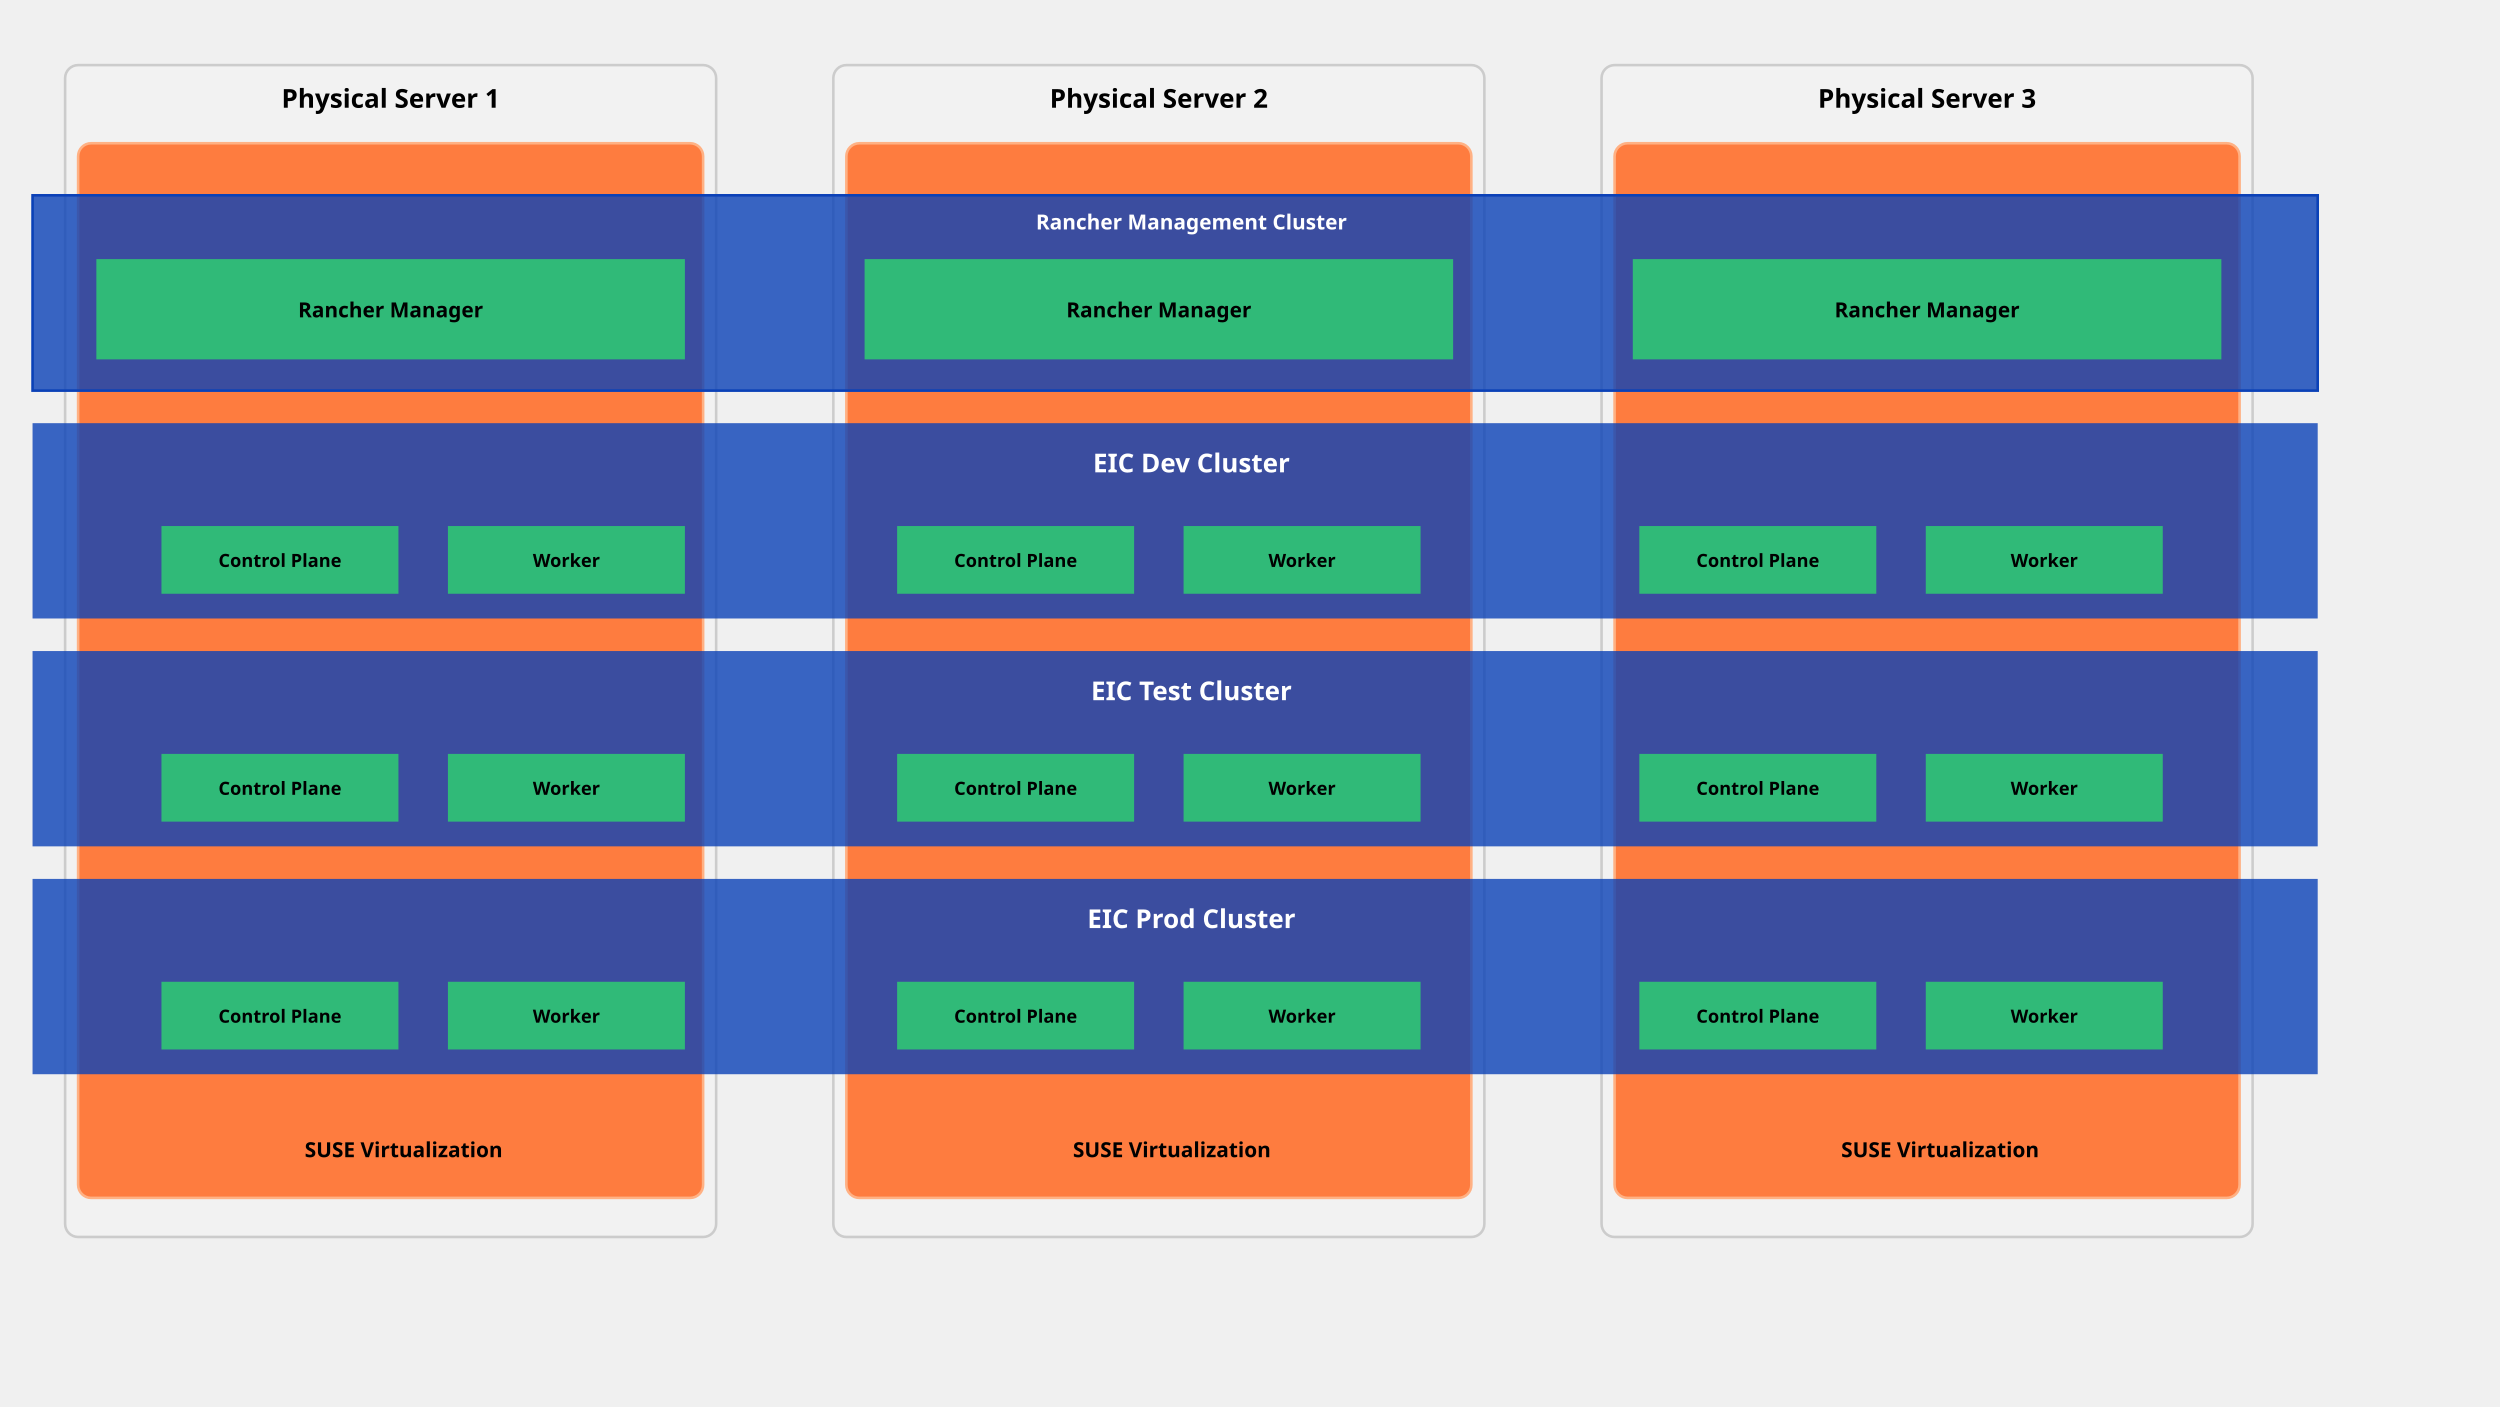
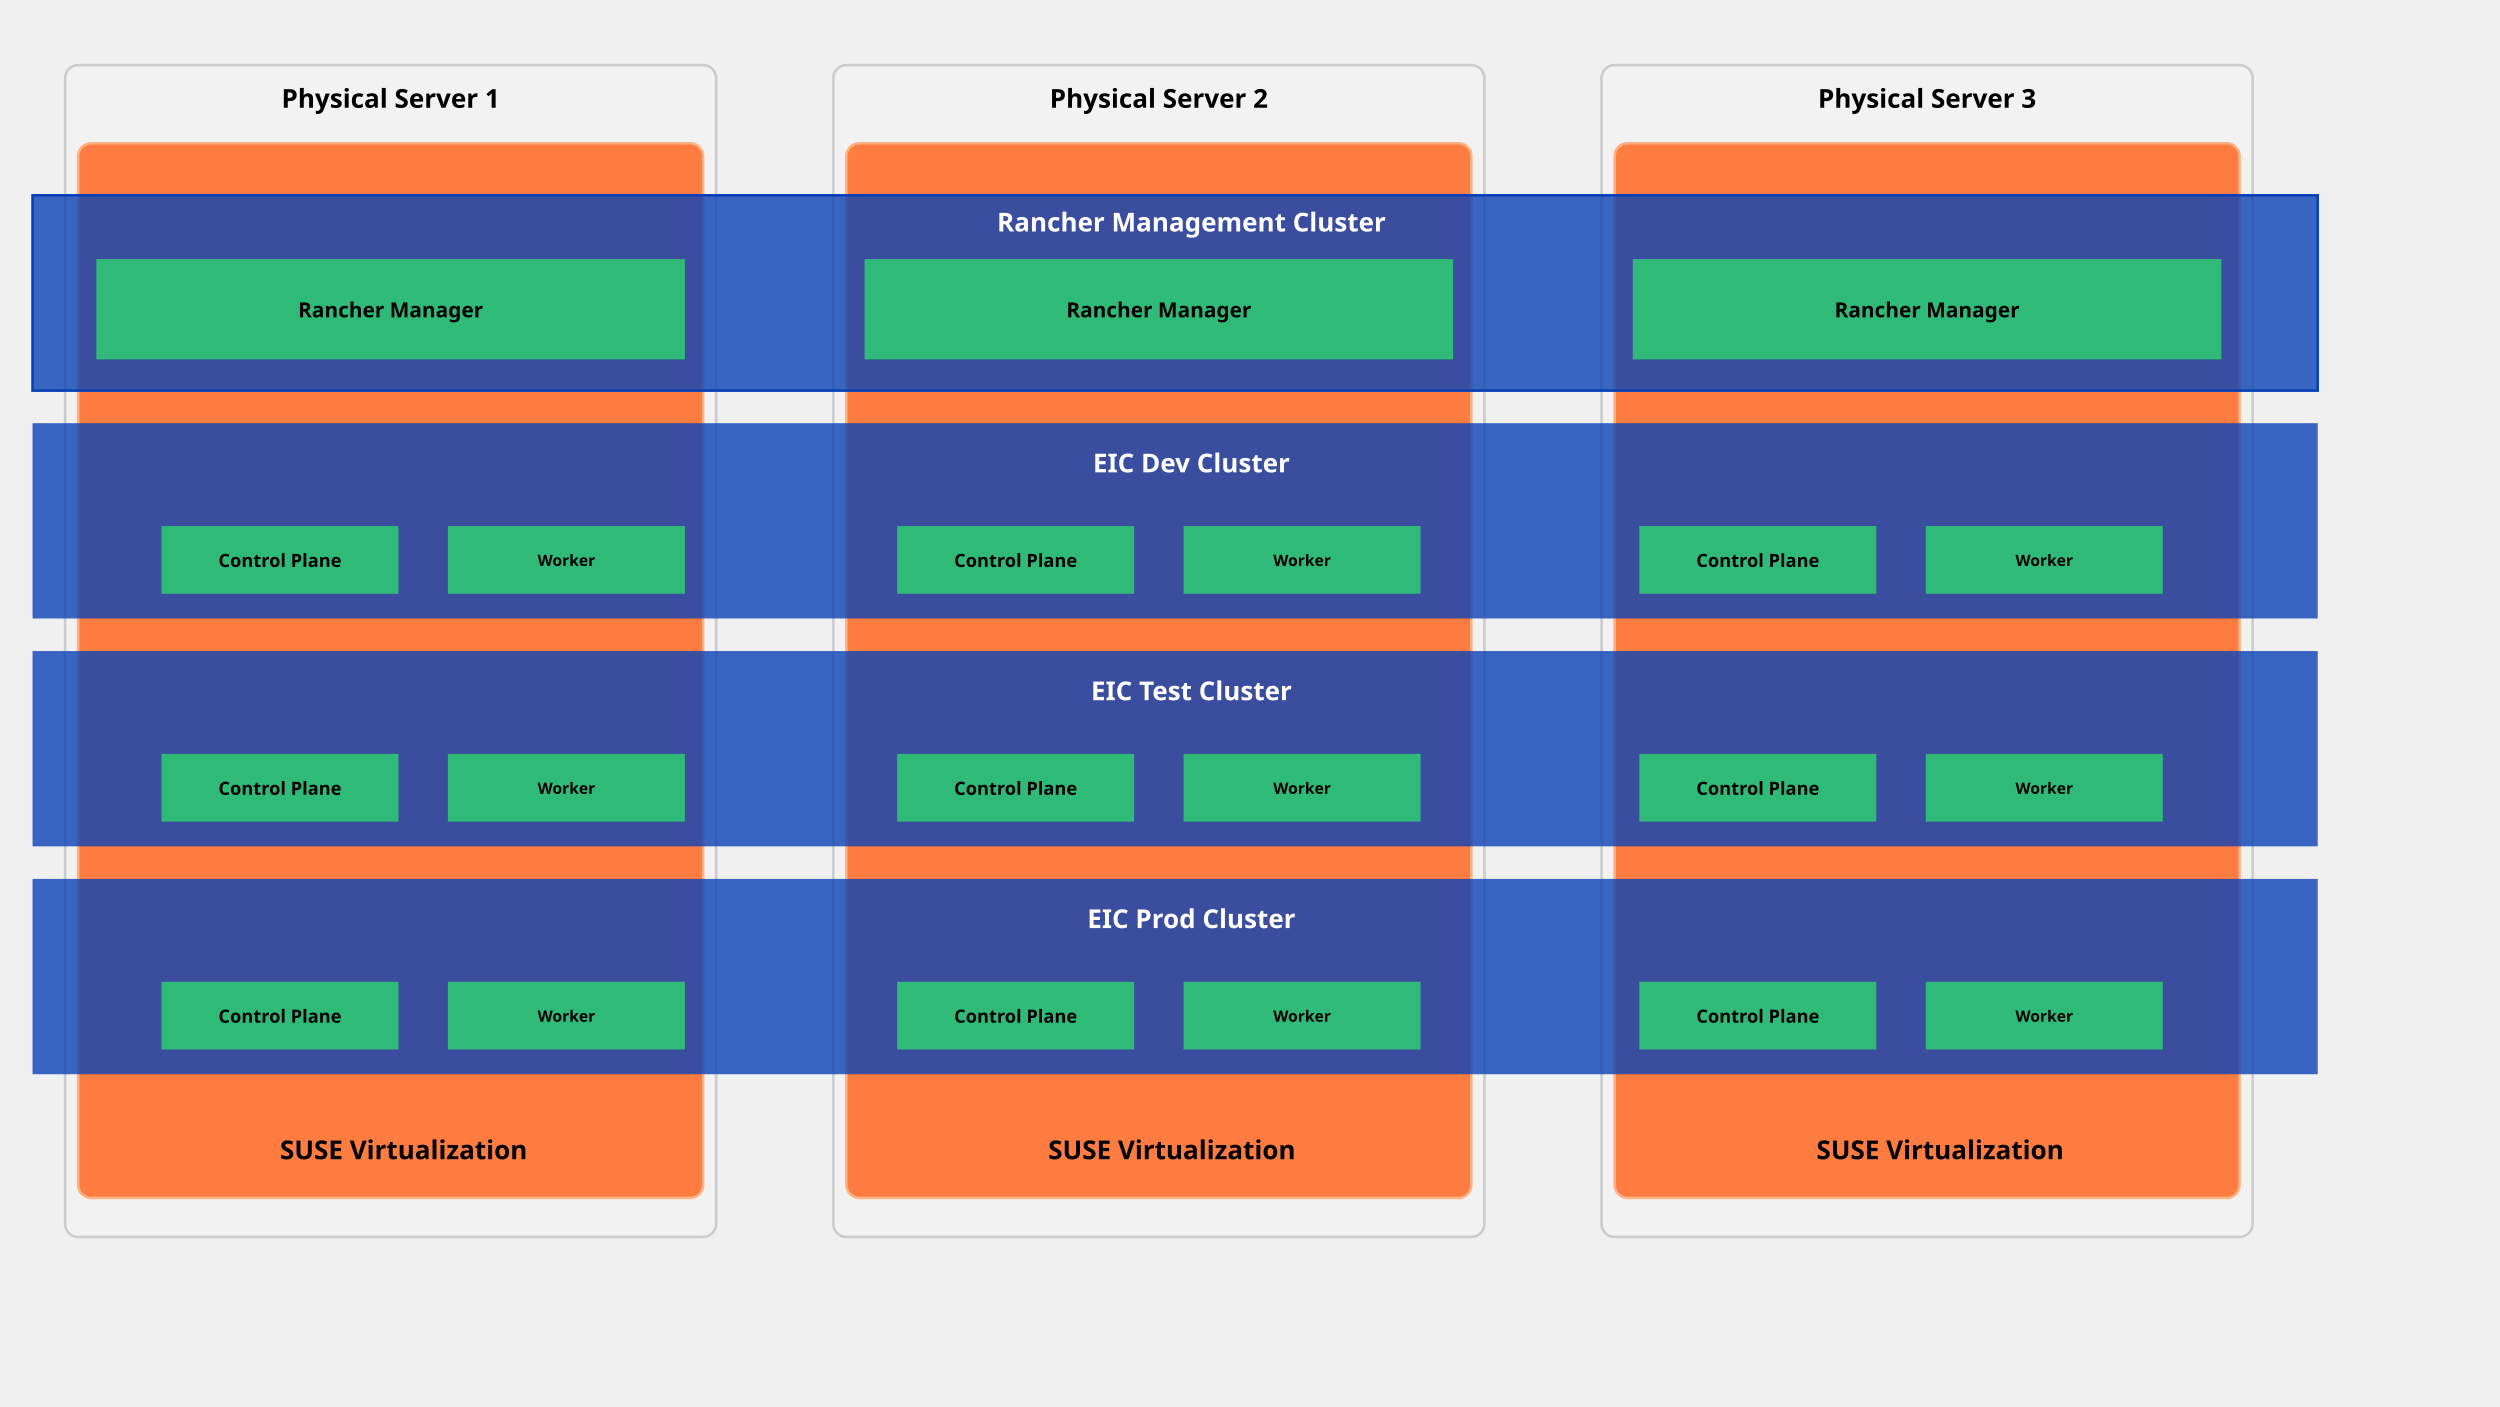
<svg xmlns="http://www.w3.org/2000/svg" width="1920" height="1080" viewBox="0 0 1920 1080">
  <style>
    /* Physical Servers */
    .physical-server {
      fill: #f2f2f2; /* Light gray background */
      stroke: #ccc; /* Slightly darker border */
      stroke-width: 2;
    }

    /* Rancher Manager Cluster */
    .rancher-manager-cluster {
      fill: #0b41b7;
      stroke: #0b41b7;
      stroke-width: 2;
      fill-opacity: 0.8;
    }

    .eic-cluster {
      fill: #0b41b7;
      stroke: #0b41b7c;
      stroke-width: 2;
      fill-opacity: 0.8;
    }

    /* Control Plane and Worker Nodes */
    .control-plane,
    .worker,
    .rancher {
      fill: #30ba78;
      stroke: #30ba78;
      stroke-width: 2;
    }

    /* SUSE Virtualization */
    .suse-virt {
      fill: #fe7c3f; 
      stroke: #ffb184;
      stroke-width: 2;
    }

    /* Text Styles */
    text {
      font-family: sans-serif;
      font-weight: bold;
      text-anchor: middle;
      dominant-baseline: central;
    }

+     .tphys {
+       font-size: 20px;
+     }
    .teic {
      fill: white;
      font-size: 20px;
    }
    .tvirt {
+       font-size: 20px;
+     }
+     .trancher-management {
+       font-size: 20px;
+       fill: white;
+     }
+     .trancher{
      font-size: 16px;
    }
+     .twroker,
+     .tcontrol {
+       font-size: 14px;
+     }
+ 
  </style>
  <g>
    <g transform="translate(50, 50)">
      <rect class="physical-server" width="500" height="900" rx="10" />
-       <text x="250" y="25" font-size="20">Physical Server 1</text>
+       <text x="250" y="25" class="tphys">Physical Server 1</text>
      <g transform="translate(10, 60)">
        <rect class="suse-virt" width="480" height="810" rx="10" />
        <text x="250" y="772.5" class="tvirt">SUSE Virtualization</text>
      </g>
    </g>
    <g transform="translate(640, 50)">
      <rect class="physical-server" width="500" height="900" rx="10" />
-       <text x="250" y="25" font-size="20">Physical Server 2</text>
+       <text x="250" y="25" class="tphys">Physical Server 2</text>
      <g transform="translate(10, 60)">
        <rect class="suse-virt" width="480" height="810" rx="10" />
        <text x="250" y="772.5" class="tvirt">SUSE Virtualization</text>
      </g>
    </g>
    <g transform="translate(1230, 50)">
      <rect class="physical-server" width="500" height="900" rx="10" />
-       <text x="250" y="25" font-size="20">Physical Server 3</text>
+       <text x="250" y="25" class="tphys">Physical Server 3</text>
      <g transform="translate(10, 60)">
        <rect class="suse-virt" width="480" height="810" rx="10" />
        <text x="250" y="772.5" class="tvirt">SUSE Virtualization</text>
      </g>
    </g>
    <g transform="translate(25,150)">
      <rect class="rancher-manager-cluster" width="1755" height="150" />
-       <text x="890" y="20" font-size="16" style="fill: white">Rancher Management Cluster</text>
+       <text x="890" y="20" class="trancher-management">Rancher Management Cluster</text>
      <g transform="translate(50, 50)">
        <rect class="rancher" width="450" height="75" />
-         <text x="225" y="37.5" font-size="16">Rancher Manager</text>
+         <text x="225" y="37.5" class="trancher">Rancher Manager</text>
      </g>
      <g transform="translate(640, 50)">
        <rect class="rancher" width="450" height="75" />
-         <text x="225" y="37.5" font-size="16">Rancher Manager</text>
+         <text x="225" y="37.5" class="trancher">Rancher Manager</text>
      </g>
      <g transform="translate(1230, 50)">
        <rect class="rancher" width="450" height="75" />
-         <text x="225" y="37.5" font-size="16">Rancher Manager</text>
+         <text x="225" y="37.5" class="trancher">Rancher Manager</text>
      </g>
    </g>
    <g transform="translate(25, 325)">
      <rect class="eic-cluster" width="1755" height="150" />
      <text x="890" y="30" class="teic">EIC Dev Cluster</text>
      <g transform="translate(100, 80)">
        <rect class="control-plane" width="180" height="50" x="0" />
-         <text x="90" y="25" font-size="14">Control Plane</text>
+         <text x="90" y="25" class="tcontrol">Control Plane</text>
        <rect class="worker" width="180" height="50" x="220" />
-         <text x="310" y="25" font-size="14">Worker</text>
+         <text x="310" y="25" class="tworker">Worker</text>
      </g>
      <g transform="translate(665, 80)">
        <rect class="control-plane" width="180" height="50" x="0" />
-         <text x="90" y="25" font-size="14">Control Plane</text>
+         <text x="90" y="25" class="tcontrol">Control Plane</text>
        <rect class="worker" width="180" height="50" x="220" />
-         <text x="310" y="25" font-size="14">Worker</text>
+         <text x="310" y="25" class="tworker">Worker</text>
      </g>
      <g transform="translate(1235, 80)">
        <rect class="control-plane" width="180" height="50" x="0" />
-         <text x="90" y="25" font-size="14">Control Plane</text>
+         <text x="90" y="25" class="tcontrol">Control Plane</text>
        <rect class="worker" width="180" height="50" x="220" />
-         <text x="310" y="25" font-size="14">Worker</text>
+         <text x="310" y="25" class="tworker">Worker</text>
      </g>
    </g>
    <g transform="translate(25, 500)">
      <rect class="eic-cluster" width="1755" height="150" />
      <text x="890" y="30" class="teic">EIC Test Cluster</text>
      <g transform="translate(100, 80)">
        <rect class="control-plane" width="180" height="50" x="0" />
-         <text x="90" y="25" font-size="14">Control Plane</text>
+         <text x="90" y="25" class="tcontrol">Control Plane</text>
        <rect class="worker" width="180" height="50" x="220" />
-         <text x="310" y="25" font-size="14">Worker</text>
+         <text x="310" y="25" class="tworker">Worker</text>
      </g>
      <g transform="translate(665, 80)">
        <rect class="control-plane" width="180" height="50" x="0" />
-         <text x="90" y="25" font-size="14">Control Plane</text>
+         <text x="90" y="25" class="tcontrol">Control Plane</text>
        <rect class="worker" width="180" height="50" x="220" />
-         <text x="310" y="25" font-size="14">Worker</text>
+         <text x="310" y="25" class="tworker">Worker</text>
      </g>
      <g transform="translate(1235, 80)">
        <rect class="control-plane" width="180" height="50" x="0" />
-         <text x="90" y="25" font-size="14">Control Plane</text>
+         <text x="90" y="25" class="tcontrol">Control Plane</text>
        <rect class="worker" width="180" height="50" x="220" />
-         <text x="310" y="25" font-size="14">Worker</text>
+         <text x="310" y="25" class="tworker">Worker</text>
      </g>
    </g>
    <g transform="translate(25, 675)">
      <rect class="eic-cluster" width="1755" height="150" />
      <text x="890" y="30" class="teic">EIC Prod Cluster</text>
      <g transform="translate(100, 80)">
        <rect class="control-plane" width="180" height="50" x="0" />
-         <text x="90" y="25" font-size="14">Control Plane</text>
+         <text x="90" y="25" class="tcontrol">Control Plane</text>
        <rect class="worker" width="180" height="50" x="220" />
-         <text x="310" y="25" font-size="14">Worker</text>
+         <text x="310" y="25" class="tworker">Worker</text>
      </g>
      <g transform="translate(665, 80)">
        <rect class="control-plane" width="180" height="50" x="0" />
-         <text x="90" y="25" font-size="14">Control Plane</text>
+         <text x="90" y="25" class="tcontrol">Control Plane</text>
        <rect class="worker" width="180" height="50" x="220" />
-         <text x="310" y="25" font-size="14">Worker</text>
+         <text x="310" y="25" class="tworker">Worker</text>
      </g>
      <g transform="translate(1235, 80)">
        <rect class="control-plane" width="180" height="50" x="0" />
-         <text x="90" y="25" font-size="14">Control Plane</text>
+         <text x="90" y="25" class="tcontrol">Control Plane</text>
        <rect class="worker" width="180" height="50" x="220" />
-         <text x="310" y="25" font-size="14">Worker</text>
+         <text x="310" y="25" class="tworker">Worker</text>
      </g>
    </g>
  </g>
</svg>
